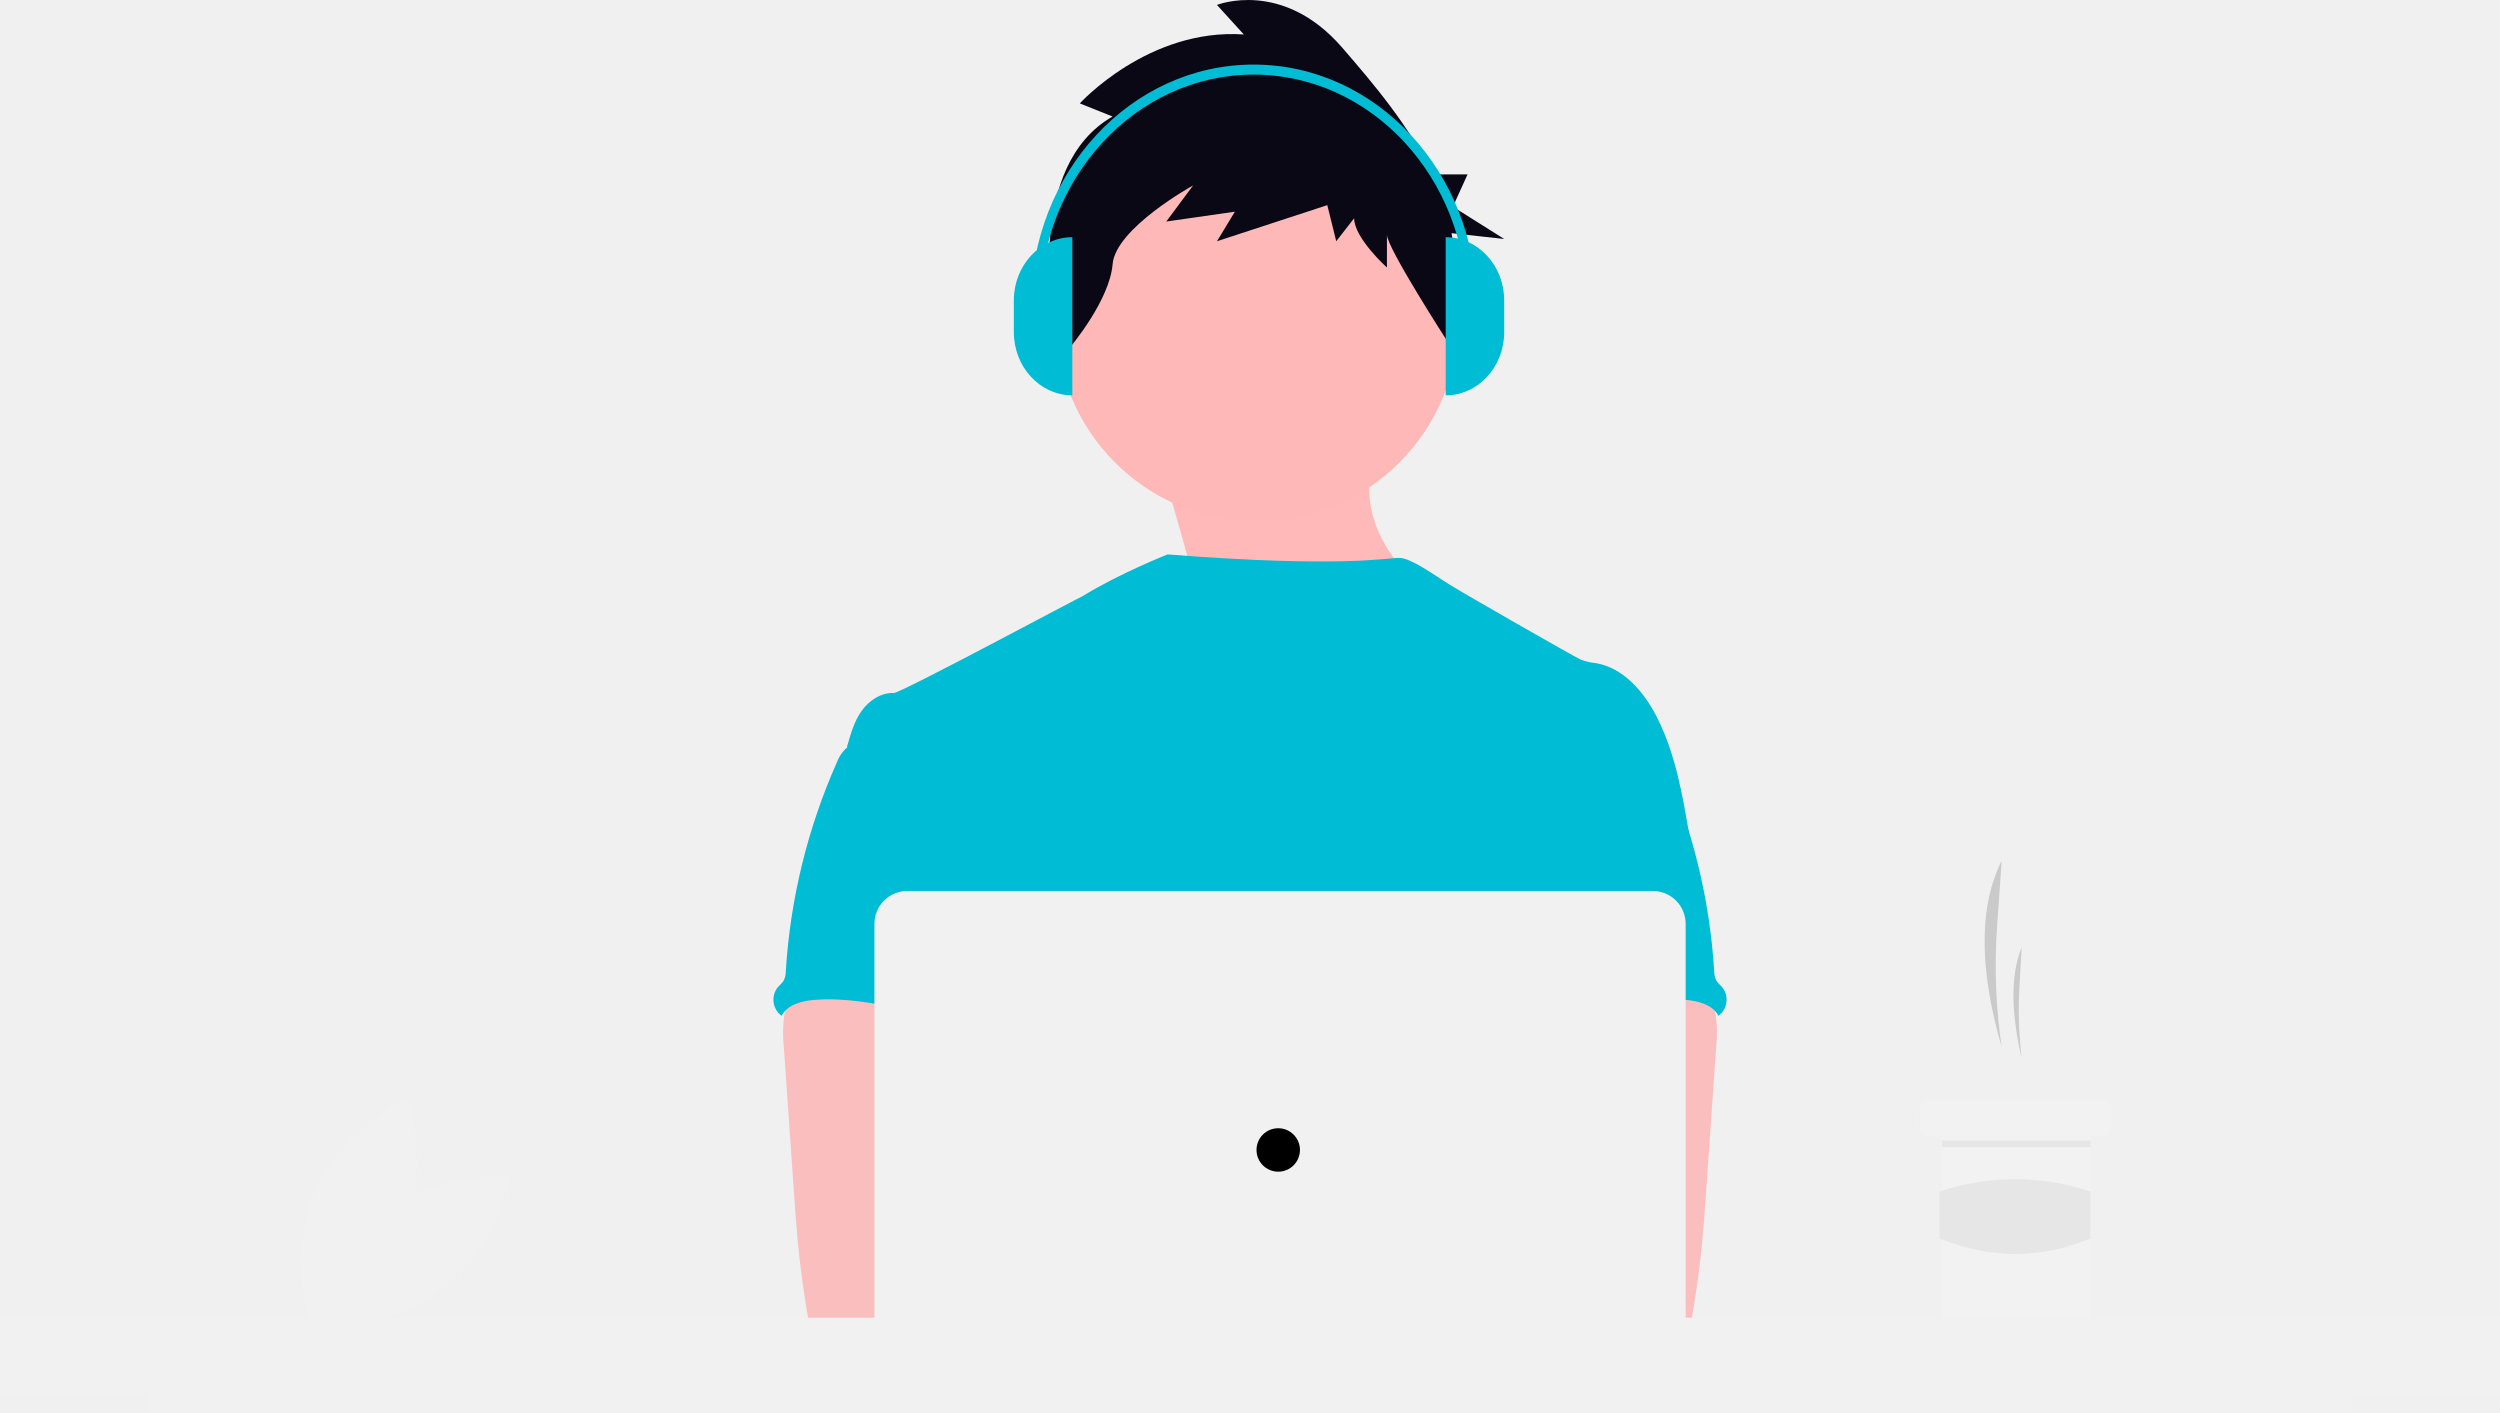
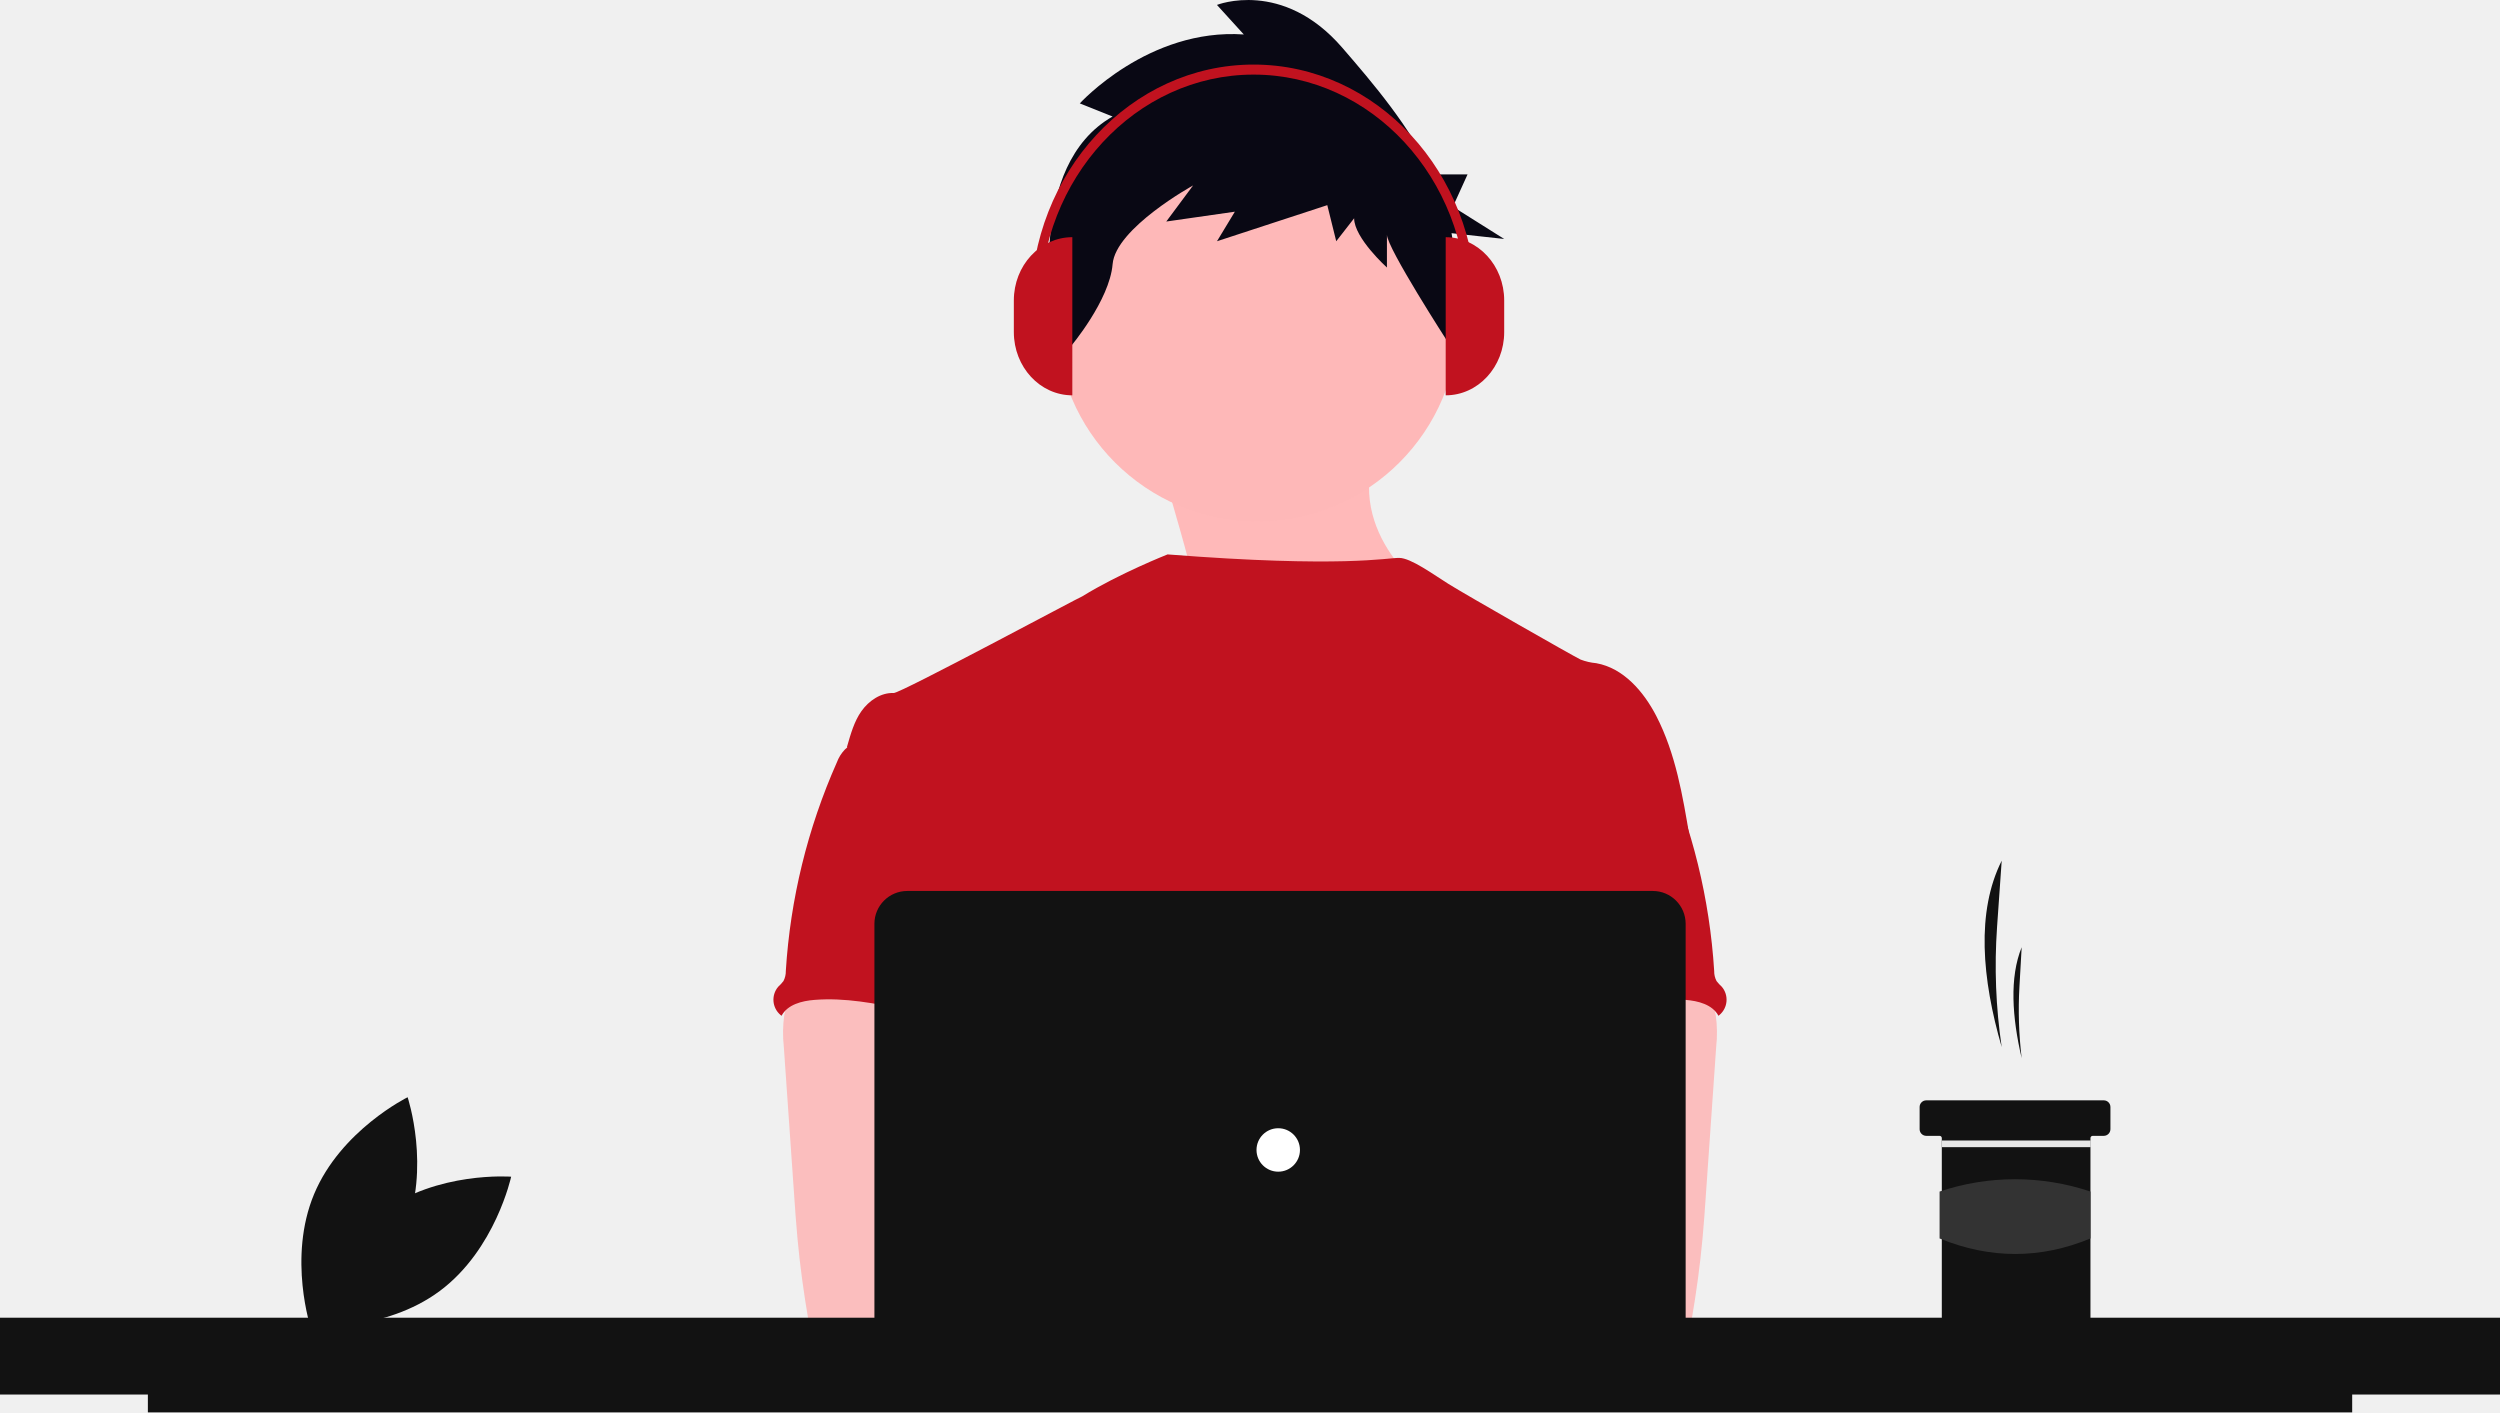
<svg xmlns="http://www.w3.org/2000/svg" width="878.63" height="496.388" viewBox="0 0 878.63 496.388" role="img" artist="Katerina Limpitsouni" source="https://undraw.co/" version="1.1" id="svg1">
  <defs id="defs1" />
  <g id="Group_69" data-name="Group 69" transform="translate(-520.685 -285.112)">
-     <path id="Path_1089-416" data-name="Path 1089" d="M294.716,621.2c-19.511,14.544-25.04,40.135-25.04,40.135s26.1,2.009,45.615-12.535,25.04-40.135,25.04-40.135S314.227,606.659,294.716,621.2Z" transform="translate(360 90)" fill="#f1f1f1" />
-     <path id="Path_1090-417" data-name="Path 1090" d="M302.844,628.032c-9.377,22.456-32.862,34.028-32.862,34.028s-8.281-24.837,1.1-47.293,32.862-34.028,32.862-34.028S312.221,605.576,302.844,628.032Z" transform="translate(360 90)" fill="#f1f1f1" />
-     <path id="Path_1091-418" data-name="Path 1091" d="M864.187,563.114h0a194.649,194.649,0,0,1-1.633-42.2l1.633-23.307h0C855.187,515.52,857.221,539.09,864.187,563.114Z" transform="translate(360 90)" fill="#cacaca" />
+     <path id="Path_1089-416" data-name="Path 1089" d="M294.716,621.2c-19.511,14.544-25.04,40.135-25.04,40.135s26.1,2.009,45.615-12.535,25.04-40.135,25.04-40.135S314.227,606.659,294.716,621.2Z" transform="translate(360 90)" fill="#f1f1f1" style="fill:#121212;fill-opacity:1" />
+     <path id="Path_1090-417" data-name="Path 1090" d="M302.844,628.032c-9.377,22.456-32.862,34.028-32.862,34.028s-8.281-24.837,1.1-47.293,32.862-34.028,32.862-34.028S312.221,605.576,302.844,628.032Z" transform="translate(360 90)" fill="#f1f1f1" style="fill:#121212;fill-opacity:1" />
+     <path id="Path_1091-418" data-name="Path 1091" d="M864.187,563.114h0a194.649,194.649,0,0,1-1.633-42.2l1.633-23.307h0C855.187,515.52,857.221,539.09,864.187,563.114Z" transform="translate(360 90)" fill="#cacaca" style="fill:#121212;fill-opacity:1" />
    <path id="Path_274-419" data-name="Path 274" d="M449.813,336.284s23.446,77.372,16.412,86.751,75.028-51.582,75.028-51.582-30.48-21.1-18.757-51.582Z" transform="translate(482.023 122.697)" fill="#ffb9b9" />
-     <path id="Path_1092-420" data-name="Path 1092" d="M871.205,567.013h0a143.092,143.092,0,0,1-.786-25.116l.786-13.873h0C866.875,538.683,867.854,552.713,871.205,567.013Z" transform="translate(360 90)" fill="#cacaca" />
-     <path id="Path_1093-421" data-name="Path 1093" d="M902.4,584.17v7.8a2.351,2.351,0,0,1-2.339,2.339h-3.9a.777.777,0,0,0-.78.78V659.03a2.352,2.352,0,0,1-2.339,2.339H845.476a2.341,2.341,0,0,1-2.339-2.339V595.087a.782.782,0,0,0-.78-.78h-4.679a2.341,2.341,0,0,1-2.339-2.339v-7.8a2.336,2.336,0,0,1,2.339-2.339h62.383A2.346,2.346,0,0,1,902.4,584.17Z" transform="translate(360 90)" fill="#f2f2f2" />
+     <path id="Path_1092-420" data-name="Path 1092" d="M871.205,567.013h0a143.092,143.092,0,0,1-.786-25.116l.786-13.873h0C866.875,538.683,867.854,552.713,871.205,567.013Z" transform="translate(360 90)" fill="#cacaca" style="fill:#121212;fill-opacity:1" />
+     <path id="Path_1093-421" data-name="Path 1093" d="M902.4,584.17v7.8a2.351,2.351,0,0,1-2.339,2.339h-3.9a.777.777,0,0,0-.78.78V659.03a2.352,2.352,0,0,1-2.339,2.339H845.476a2.341,2.341,0,0,1-2.339-2.339V595.087a.782.782,0,0,0-.78-.78h-4.679a2.341,2.341,0,0,1-2.339-2.339v-7.8a2.336,2.336,0,0,1,2.339-2.339h62.383A2.346,2.346,0,0,1,902.4,584.17Z" transform="translate(360 90)" fill="#f2f2f2" style="fill:#121212;fill-opacity:1" />
    <rect id="Rectangle_346" data-name="Rectangle 346" width="52.246" height="2.339" transform="translate(1203.207 685.945)" fill="#e6e6e6" />
-     <path id="Path_1094-422" data-name="Path 1094" d="M895.383,630.369c-17.483,7.235-35.156,7.315-53.026,0V613.888a83.274,83.274,0,0,1,53.026,0Z" transform="translate(360 90)" fill="#e6e6e6" />
+     <path id="Path_1094-422" data-name="Path 1094" d="M895.383,630.369c-17.483,7.235-35.156,7.315-53.026,0V613.888a83.274,83.274,0,0,1,53.026,0Z" transform="translate(360 90)" fill="#e6e6e6" style="fill:#333333;fill-opacity:1" />
    <circle id="Ellipse_276" data-name="Ellipse 276" cx="70.666" cy="70.666" r="70.666" transform="translate(891.872 327.045)" fill="#feb8b8" />
-     <path id="Path_1095-423" data-name="Path 1095" d="M754.52,489.43c-2.43-14.619-4.936-29.519-11.731-42.689-4.466-8.626-11.554-16.847-21.11-18.552a20.421,20.421,0,0,1-5.5-1.272c-2.8-1.349-40.425-22.827-46.405-26.568-5.135-3.212-13.24-9.158-17.327-9.158-4.112-.09-19.878,3.579-81.414-1.231,0,0-16.9,6.663-29.985,14.743-.2-.131-63.869,34.06-66.261,33.97-4.53-.191-8.741,2.71-11.338,6.362s-3.814,8.174-5.089,12.546c13.907,30.97,26.631,61.98,40.539,92.95a7.931,7.931,0,0,1,1.006,3.815,9.309,9.309,0,0,1-1.73,3.815c-6.82,10.956-6.6,24.736-5.858,37.613s1.668,26.478-4.087,38.02c-1.565,3.169-3.6,6.069-5.089,9.238-3.486,7.177-4.746,30.131-2.71,37.842l255.121,7.309C730.068,673.1,754.52,489.43,754.52,489.43Z" transform="translate(360 90)" fill="#6c63ff" style="fill:#00bcd4;fill-opacity:1" />
+     <path id="Path_1095-423" data-name="Path 1095" d="M754.52,489.43c-2.43-14.619-4.936-29.519-11.731-42.689-4.466-8.626-11.554-16.847-21.11-18.552a20.421,20.421,0,0,1-5.5-1.272c-2.8-1.349-40.425-22.827-46.405-26.568-5.135-3.212-13.24-9.158-17.327-9.158-4.112-.09-19.878,3.579-81.414-1.231,0,0-16.9,6.663-29.985,14.743-.2-.131-63.869,34.06-66.261,33.97-4.53-.191-8.741,2.71-11.338,6.362s-3.814,8.174-5.089,12.546c13.907,30.97,26.631,61.98,40.539,92.95a7.931,7.931,0,0,1,1.006,3.815,9.309,9.309,0,0,1-1.73,3.815c-6.82,10.956-6.6,24.736-5.858,37.613s1.668,26.478-4.087,38.02c-1.565,3.169-3.6,6.069-5.089,9.238-3.486,7.177-4.746,30.131-2.71,37.842l255.121,7.309C730.068,673.1,754.52,489.43,754.52,489.43Z" transform="translate(360 90)" fill="#6c63ff" style="fill:#c1121f;fill-opacity:1" />
    <path id="Path_1421-424" data-name="Path 1421" d="M436.31,551.9a45.045,45.045,0,0,0-.153,11.109l3.656,52.513c.343,4.949.681,9.887,1.146,14.824.877,9.581,2.188,19.086,3.815,28.578a5.09,5.09,0,0,0,5.216,4.949c16.1,3.406,32.726,3.27,49.153,2.342,25.067-1.4,89.2-4.046,93.116-9.136s1.635-13.322-3.474-17.438-89.739-14.149-89.739-14.149c.827-6.553,3.321-12.724,5.688-18.946,4.25-11.035,8.22-22.432,8.3-34.253s-4.377-24.25-14.061-31.022c-7.966-5.56-18.221-6.591-27.928-6.362-7.062.2-19.265-1.489-25.716,1.272C440.223,538.431,437.264,546.9,436.31,551.9Z" transform="translate(360 90)" fill="#fbbebe" />
-     <path id="Path_1430-425" data-name="Path 1430" d="M457.627,458.523a13.169,13.169,0,0,0-2.824,4.518,213.588,213.588,0,0,0-17.941,73.316,7.329,7.329,0,0,1-.827,3.55,15.535,15.535,0,0,1-1.87,2.023,7.024,7.024,0,0,0,.84,9.9q.173.146.356.281c2.1-3.951,7.125-5.242,11.592-5.586,21.389-1.692,42.282,8.259,63.734,7.508-1.514-5.23-3.691-10.256-4.925-15.548-5.459-23.5,8.156-49.089-.191-71.726-1.668-4.53-4.453-8.983-8.843-10.968a23.554,23.554,0,0,0-5.662-1.5c-5.421-.979-16.212-5.166-21.453-3.486-1.935.624-2.7,2.443-4.3,3.542C462.877,455.9,459.646,456.474,457.627,458.523Z" transform="translate(360 90)" fill="#6c63ff" style="fill:#00bcd4;fill-opacity:1" />
+     <path id="Path_1430-425" data-name="Path 1430" d="M457.627,458.523a13.169,13.169,0,0,0-2.824,4.518,213.588,213.588,0,0,0-17.941,73.316,7.329,7.329,0,0,1-.827,3.55,15.535,15.535,0,0,1-1.87,2.023,7.024,7.024,0,0,0,.84,9.9q.173.146.356.281c2.1-3.951,7.125-5.242,11.592-5.586,21.389-1.692,42.282,8.259,63.734,7.508-1.514-5.23-3.691-10.256-4.925-15.548-5.459-23.5,8.156-49.089-.191-71.726-1.668-4.53-4.453-8.983-8.843-10.968a23.554,23.554,0,0,0-5.662-1.5c-5.421-.979-16.212-5.166-21.453-3.486-1.935.624-2.7,2.443-4.3,3.542C462.877,455.9,459.646,456.474,457.627,458.523Z" transform="translate(360 90)" fill="#6c63ff" style="fill:#c1121f;fill-opacity:1" />
    <path id="Path_1421-2-426" data-name="Path 1421" d="M754.672,536.183c-6.451-2.762-18.653-1.069-25.716-1.272-9.707-.229-19.962.8-27.928,6.362-9.684,6.772-14.137,19.2-14.061,31.022s4.046,23.218,8.3,34.253c2.366,6.222,4.861,12.393,5.688,18.946,0,0-84.63,10.034-89.739,14.149s-7.392,12.348-3.474,17.438,126.173,10.2,142.269,6.794a5.09,5.09,0,0,0,5.216-4.949c1.627-9.491,2.937-19,3.815-28.578.465-4.937.8-9.874,1.146-14.824l3.657-52.513a45.045,45.045,0,0,0-.153-11.109C762.736,546.9,759.777,538.431,754.672,536.183Z" transform="translate(360 90)" fill="#fbbebe" />
-     <path id="Path_1430-2-427" data-name="Path 1430" d="M734.687,454.346c-1.6-1.1-2.366-2.918-4.3-3.542-5.241-1.68-16.032,2.507-21.453,3.486a23.554,23.554,0,0,0-5.662,1.5c-4.389,1.985-7.175,6.438-8.843,10.968-8.347,22.637,5.268,48.224-.191,71.726-1.234,5.293-3.411,10.318-4.925,15.548,21.453.751,42.346-9.2,63.734-7.508,4.467.343,9.493,1.635,11.592,5.586q.183-.135.356-.281a7.024,7.024,0,0,0,.84-9.9,15.53,15.53,0,0,1-1.87-2.023,7.329,7.329,0,0,1-.827-3.55A213.586,213.586,0,0,0,745.2,463.041a13.169,13.169,0,0,0-2.824-4.518C740.354,456.474,737.123,455.9,734.687,454.346Z" transform="translate(360 90)" fill="#6c63ff" style="fill:#00bcd4;fill-opacity:1" />
+     <path id="Path_1430-2-427" data-name="Path 1430" d="M734.687,454.346c-1.6-1.1-2.366-2.918-4.3-3.542-5.241-1.68-16.032,2.507-21.453,3.486a23.554,23.554,0,0,0-5.662,1.5c-4.389,1.985-7.175,6.438-8.843,10.968-8.347,22.637,5.268,48.224-.191,71.726-1.234,5.293-3.411,10.318-4.925,15.548,21.453.751,42.346-9.2,63.734-7.508,4.467.343,9.493,1.635,11.592,5.586q.183-.135.356-.281a7.024,7.024,0,0,0,.84-9.9,15.53,15.53,0,0,1-1.87-2.023,7.329,7.329,0,0,1-.827-3.55A213.586,213.586,0,0,0,745.2,463.041a13.169,13.169,0,0,0-2.824-4.518C740.354,456.474,737.123,455.9,734.687,454.346Z" transform="translate(360 90)" fill="#6c63ff" style="fill:#c1121f;fill-opacity:1" />
    <circle id="Ellipse_188" data-name="Ellipse 188" cx="19.073" cy="19.073" r="19.073" transform="translate(922.536 718.237)" fill="#fbbebe" />
    <circle id="Ellipse_189" data-name="Ellipse 189" cx="19.073" cy="19.073" r="19.073" transform="translate(964.768 718.237)" fill="#fbbebe" />
-     <path id="Path_1096-428" data-name="Path 1096" d="M741.572,690.288H479.542A11.552,11.552,0,0,1,468,678.75V519.783a11.552,11.552,0,0,1,11.539-11.539H741.572a11.552,11.552,0,0,1,11.539,11.539V678.75a11.552,11.552,0,0,1-11.539,11.539Z" transform="translate(360 90)" fill="#090814" style="fill:#f1f1f1;fill-opacity:1" />
-     <circle id="Ellipse_263" data-name="Ellipse 263" cx="7.635" cy="7.635" r="7.635" transform="translate(962.287 681.632)" fill="#fff" style="fill:#000000;fill-opacity:1" />
-     <path id="Path_1097-429" data-name="Path 1097" d="M878.63,449.724H0v27H51.97V483H826.68v-6.276h51.95Z" transform="translate(520.685 298.5)" fill="#f1f1f1" />
+     <path id="Path_1096-428" data-name="Path 1096" d="M741.572,690.288H479.542A11.552,11.552,0,0,1,468,678.75V519.783a11.552,11.552,0,0,1,11.539-11.539H741.572a11.552,11.552,0,0,1,11.539,11.539V678.75a11.552,11.552,0,0,1-11.539,11.539Z" transform="translate(360 90)" fill="#090814" style="fill:#121212;fill-opacity:1" />
+     <circle id="Ellipse_263" data-name="Ellipse 263" cx="7.635" cy="7.635" r="7.635" transform="translate(962.287 681.632)" fill="#fff" style="fill:#ffffff;fill-opacity:1" />
+     <path id="Path_1097-429" data-name="Path 1097" d="M878.63,449.724H0v27H51.97V483H826.68v-6.276h51.95Z" transform="translate(520.685 298.5)" fill="#f1f1f1" style="fill:#121212;fill-opacity:1" />
    <path id="Path_983-430" data-name="Path 983" d="M351.107,331.2l-11.517-4.608s24.105-26.533,57.632-24.227l-9.432-10.383s23.052-9.229,44.011,15c11.017,12.735,23.763,27.706,31.717,44.567h12.345l-5.151,11.345,18.031,11.345-18.508-2.03a62.776,62.776,0,0,1-1.751,29.381l.508,8.967s-21.464-33.212-21.464-37.82v11.538S436,373.882,436,366.96l-6.288,8.077-3.144-12.687L387.8,375.036l6.283-10.388-24.105,3.461,9.431-12.687s-27.244,15-28.292,27.688-14.669,28.84-14.669,28.84l-6.288-11.537S320.729,348.5,351.107,331.2Z" transform="translate(560.596 -5.14)" fill="#090814" />
-     <path id="Path_1098-431" data-name="Path 1098" d="M537.556,334.049h0C526.2,334.049,517,324.1,517,311.82h0V300.7c0-12.277,9.2-22.229,20.559-22.229h0Z" transform="translate(360 90)" fill="#6c63ff" style="fill:#00bcd4;fill-opacity:1" />
-     <path id="Path_1099-432" data-name="Path 1099" d="M668.779,278.476h0c11.355,0,20.559,9.952,20.559,22.229V311.82c0,12.277-9.2,22.229-20.559,22.229h0Z" transform="translate(360 90)" fill="#6c63ff" style="fill:#00bcd4;fill-opacity:1" />
-     <path id="Path_1100-433" data-name="Path 1100" d="M679.553,302.452h-3.262c0-44.73-33.656-81.121-75.026-81.121s-75.026,36.391-75.026,81.121h-3.262c0-46.675,35.12-84.648,78.288-84.648S679.553,255.777,679.553,302.452Z" transform="translate(360 90)" fill="#6c63ff" style="fill:#00bcd4;fill-opacity:1" />
+     <path id="Path_1098-431" data-name="Path 1098" d="M537.556,334.049h0C526.2,334.049,517,324.1,517,311.82h0V300.7c0-12.277,9.2-22.229,20.559-22.229h0Z" transform="translate(360 90)" fill="#6c63ff" style="fill:#c1121f;fill-opacity:1" />
+     <path id="Path_1099-432" data-name="Path 1099" d="M668.779,278.476h0c11.355,0,20.559,9.952,20.559,22.229V311.82c0,12.277-9.2,22.229-20.559,22.229h0Z" transform="translate(360 90)" fill="#6c63ff" style="fill:#c1121f;fill-opacity:1" />
+     <path id="Path_1100-433" data-name="Path 1100" d="M679.553,302.452h-3.262c0-44.73-33.656-81.121-75.026-81.121s-75.026,36.391-75.026,81.121h-3.262c0-46.675,35.12-84.648,78.288-84.648S679.553,255.777,679.553,302.452Z" transform="translate(360 90)" fill="#6c63ff" style="fill:#c1121f;fill-opacity:1" />
  </g>
</svg>
